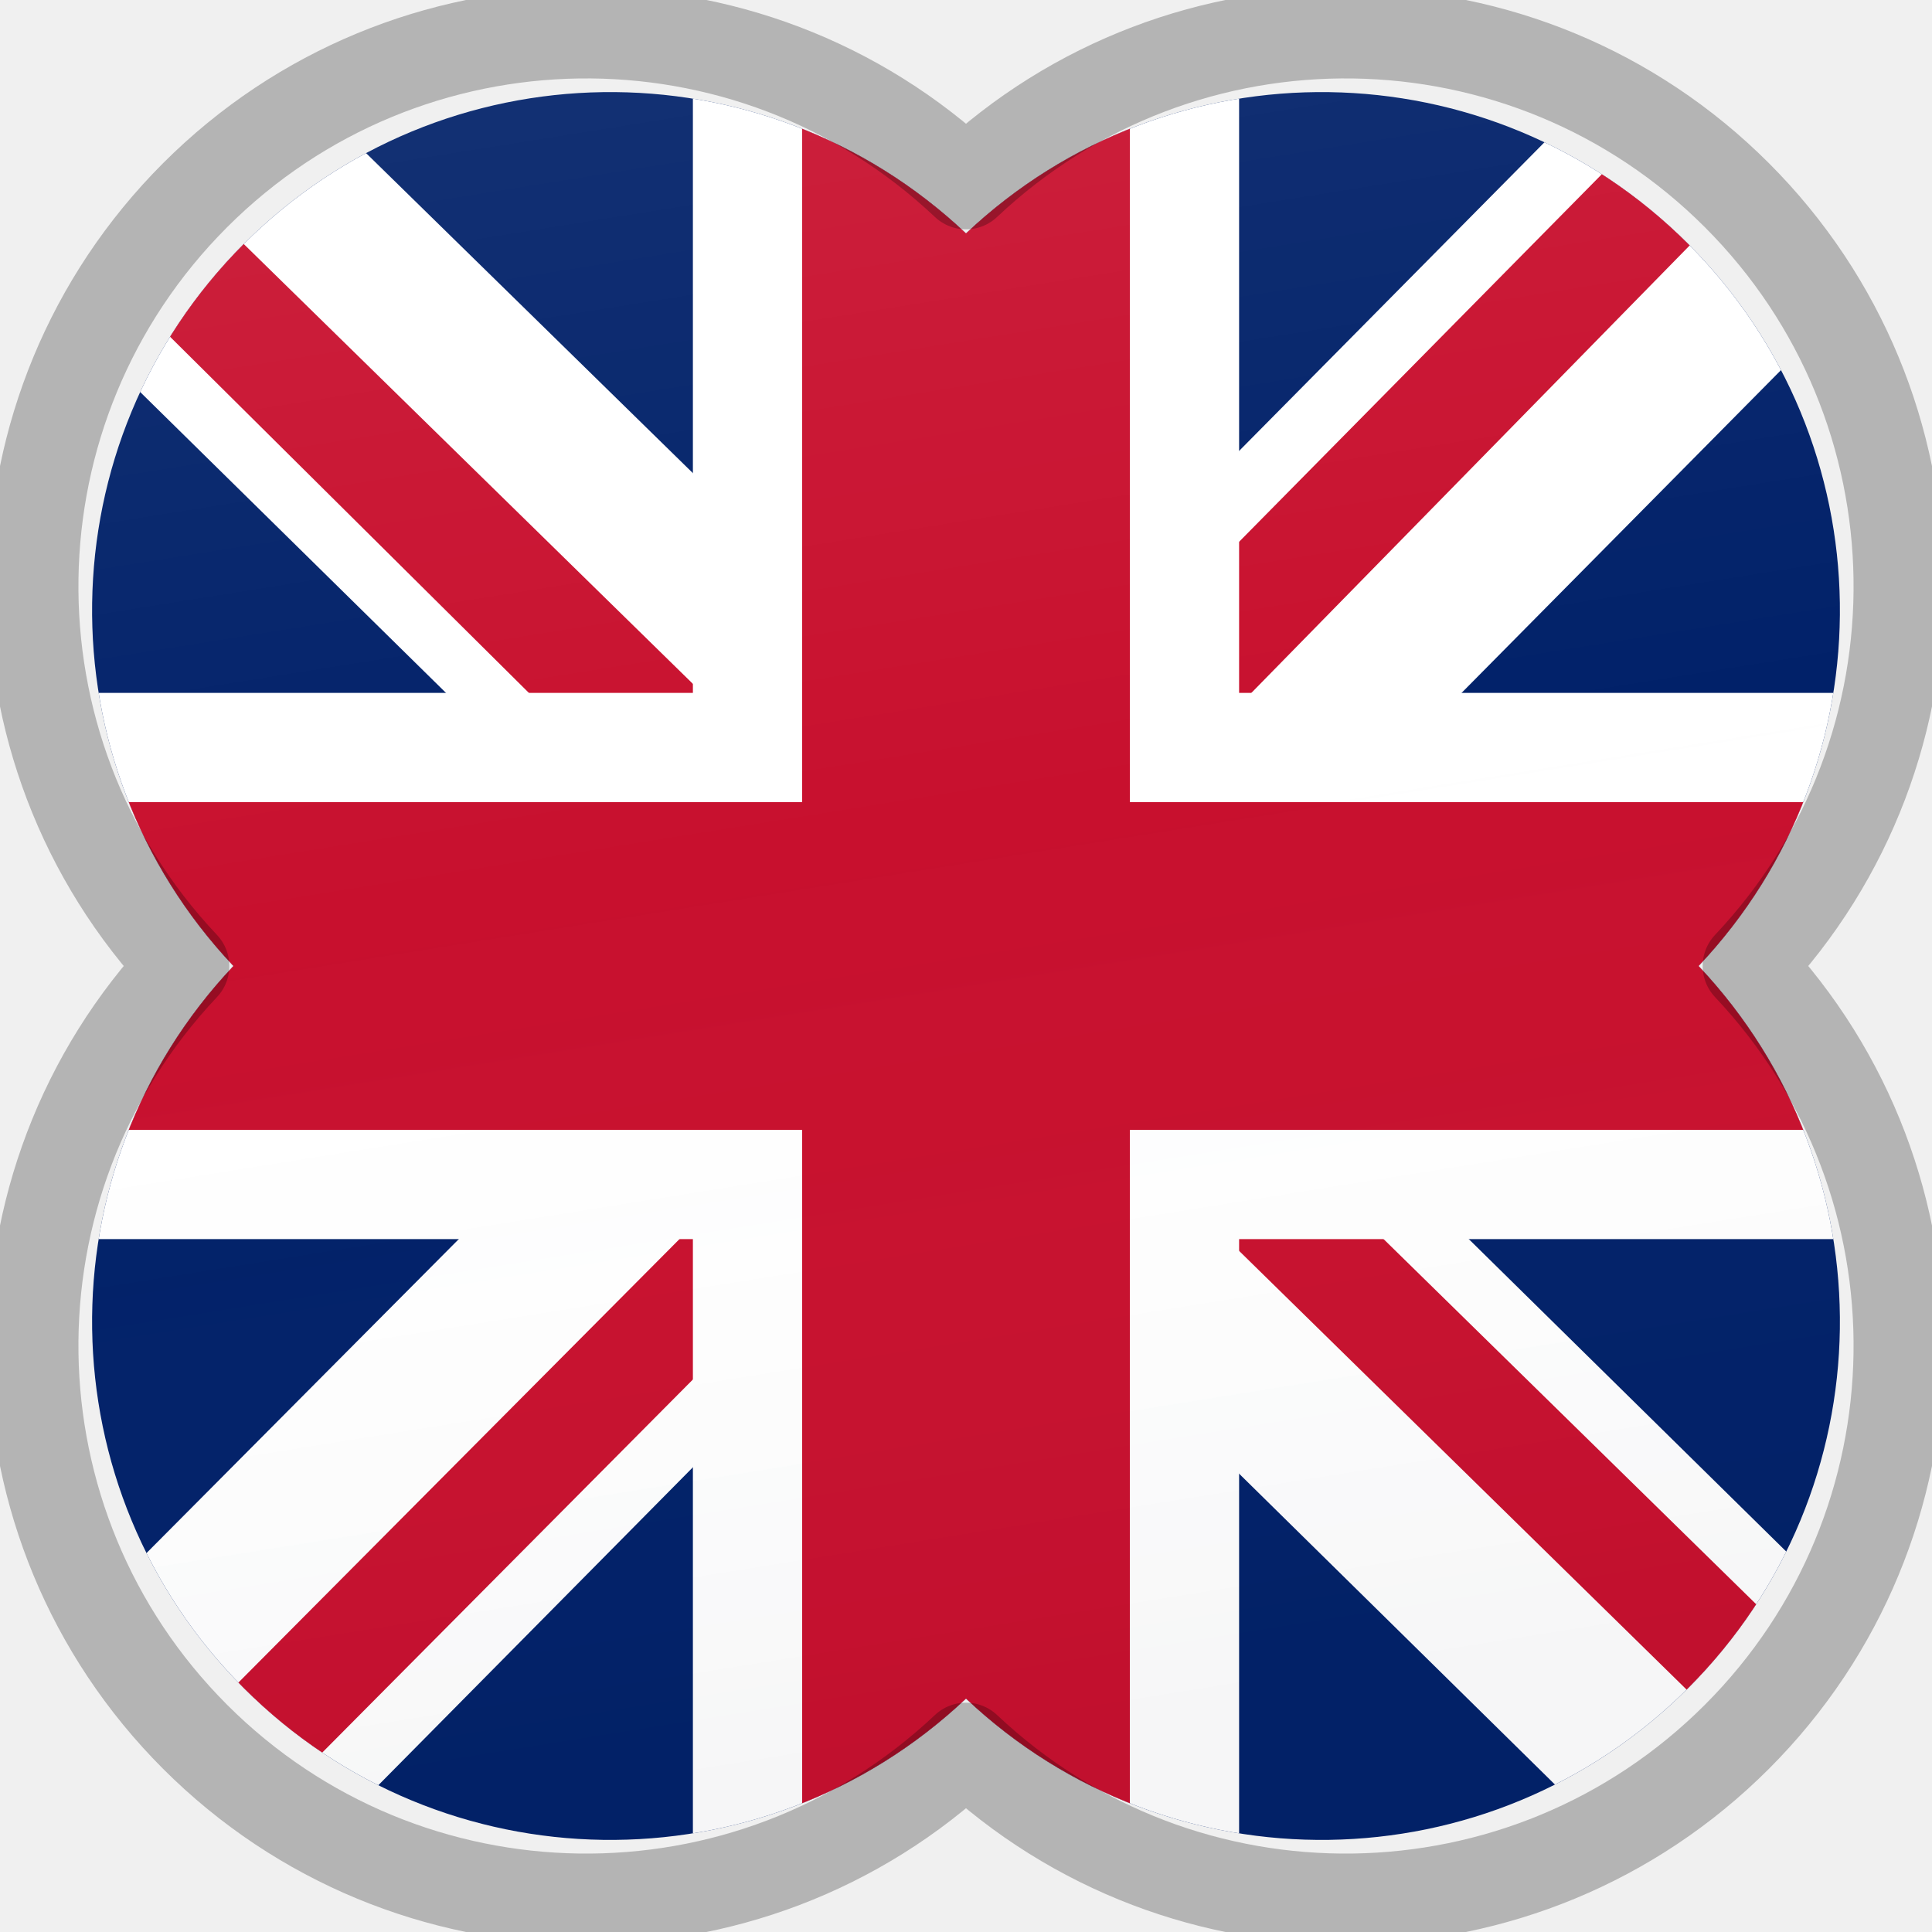
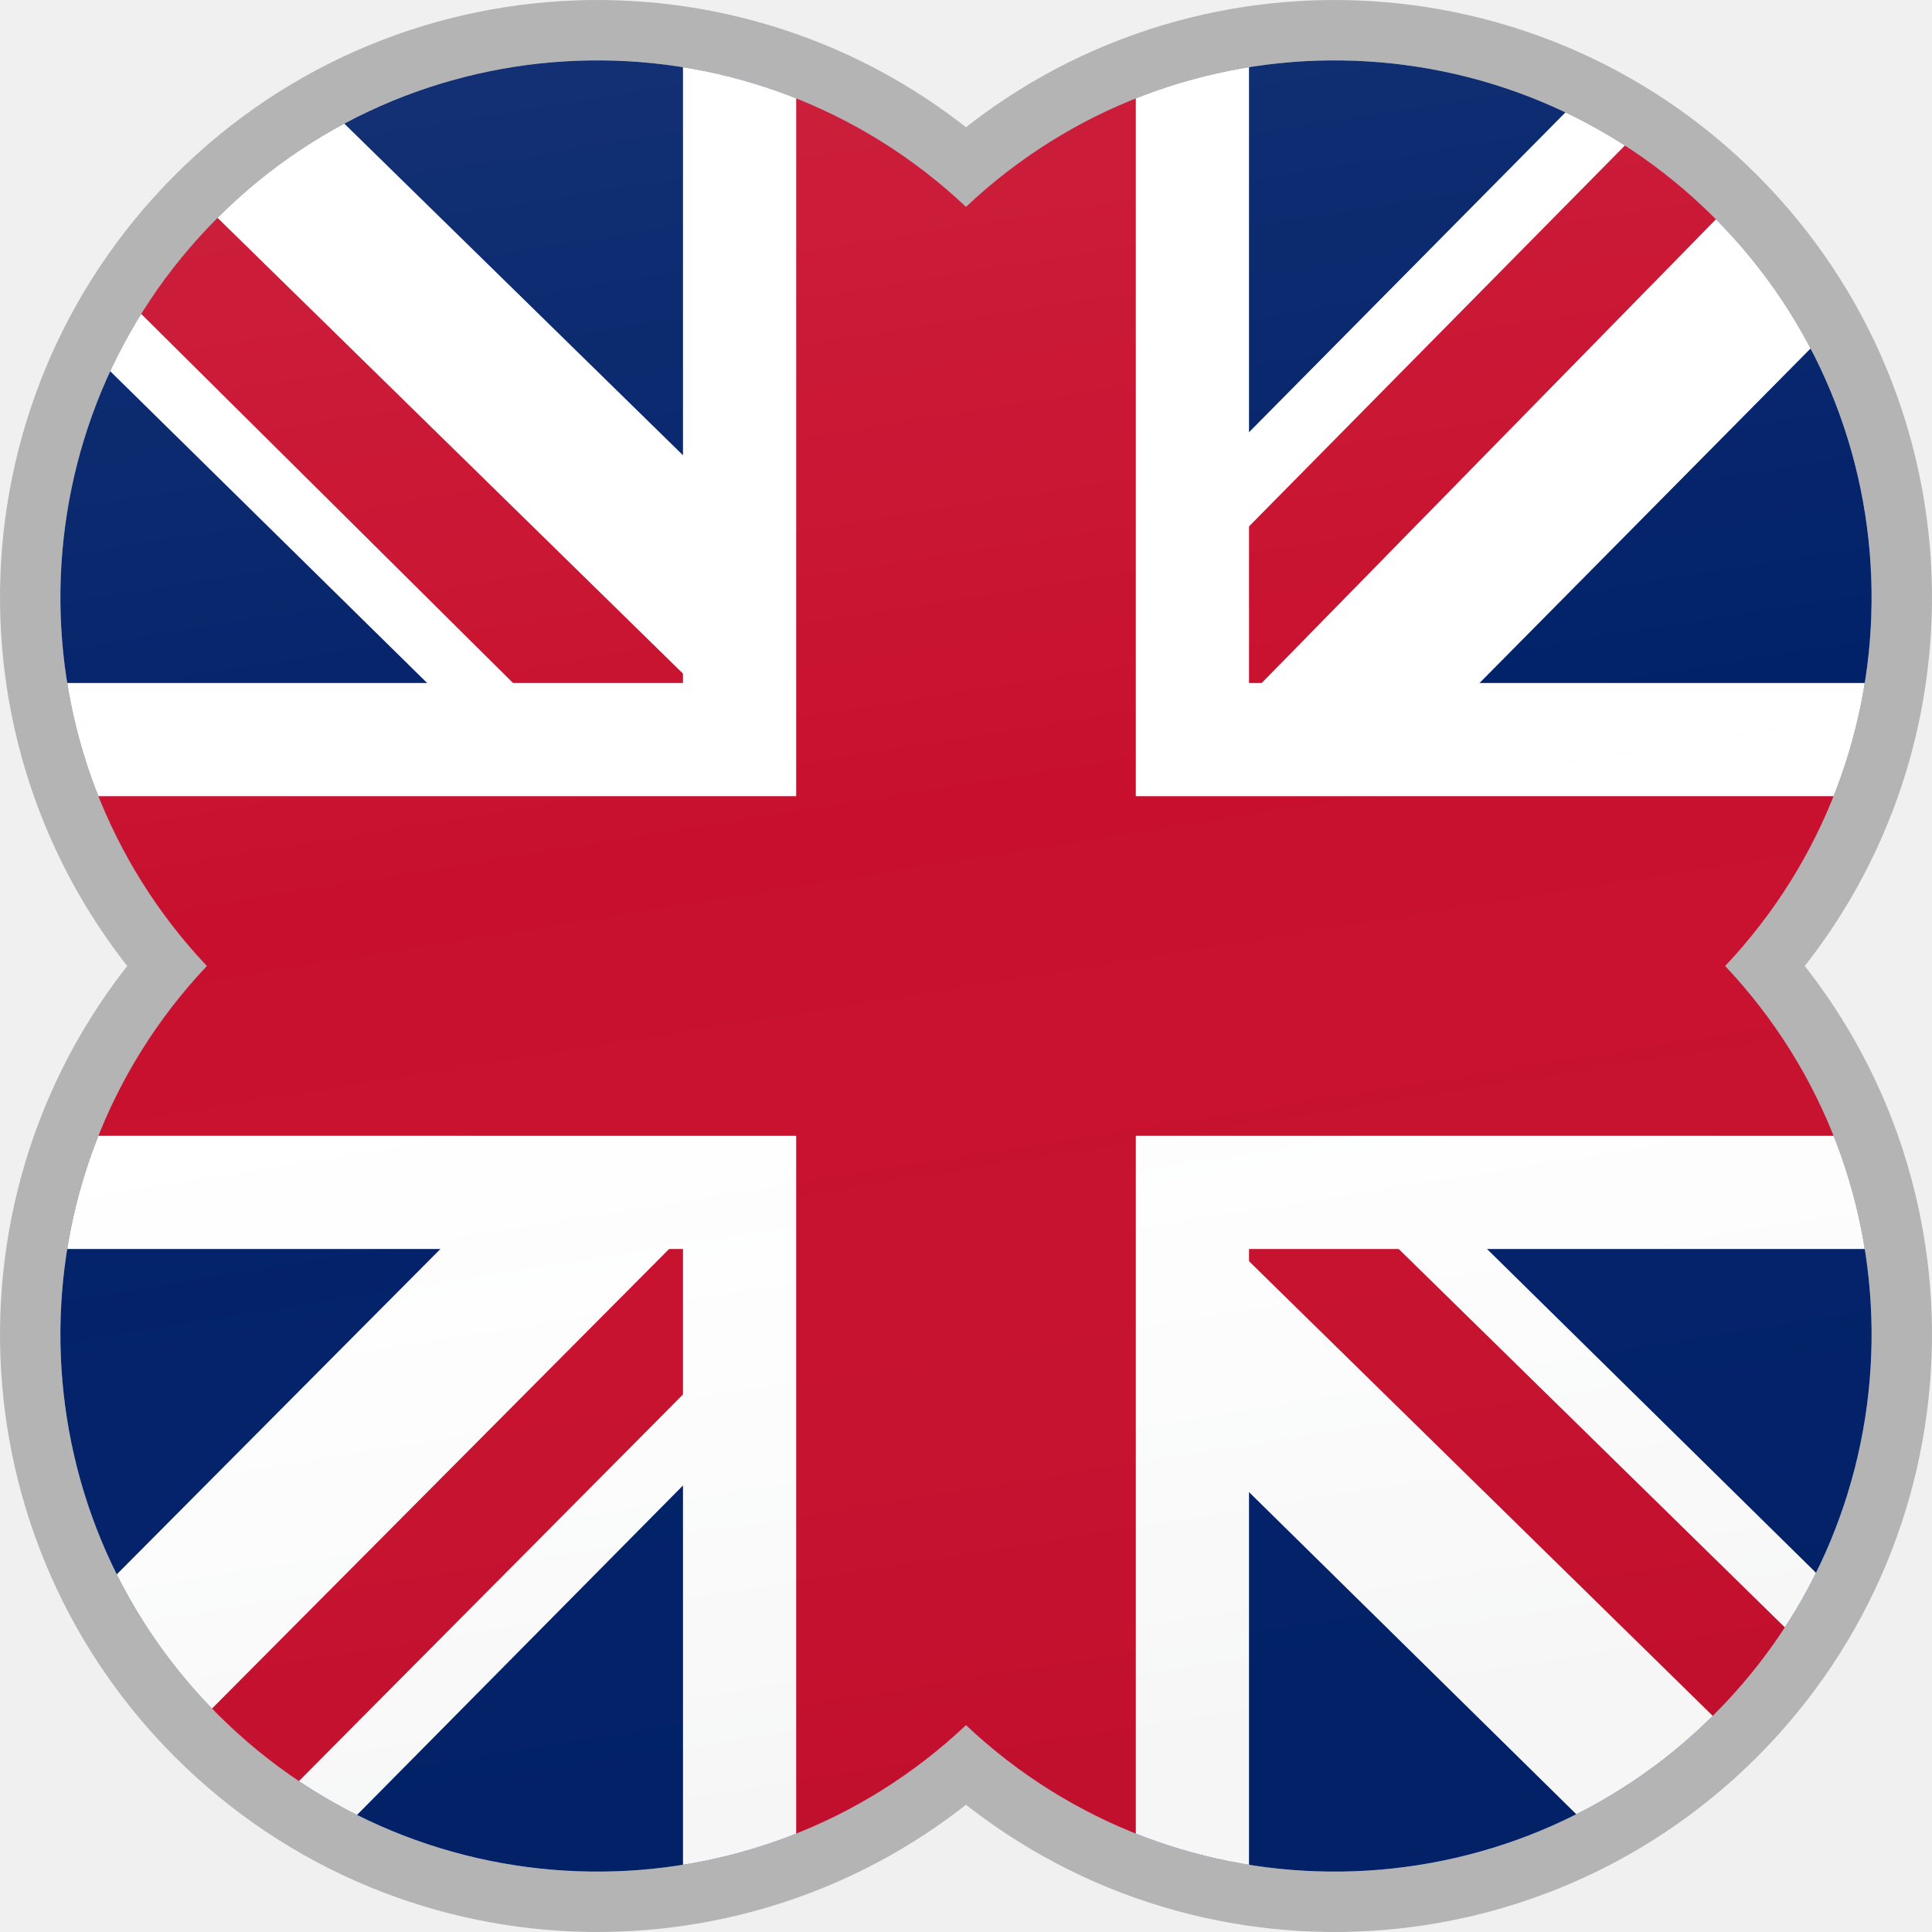
<svg xmlns="http://www.w3.org/2000/svg" viewBox="0 0 512 512" width="512" height="512" role="img" aria-labelledby="petal-soft-gb-title">
  <defs>
    <path id="petal-soft-gb-shape" d="M 256 54.811 A 142.322 142.322 0 0 1 457.189 256 A 142.322 142.322 0 0 1 256 457.189 A 142.322 142.322 0 0 1 54.811 256 A 142.322 142.322 0 0 1 256 54.811 Z" />
    <clipPath id="petal-soft-gb-clip" clipPathUnits="userSpaceOnUse">
      <path d="M 256 54.811 A 142.322 142.322 0 0 1 457.189 256 A 142.322 142.322 0 0 1 256 457.189 A 142.322 142.322 0 0 1 54.811 256 A 142.322 142.322 0 0 1 256 54.811 Z" />
    </clipPath>
    <linearGradient id="petal-soft-gb-shade" x1="0" y1="0" x2="0.16" y2="1">
      <stop offset="0%" stop-color="#ffffff" stop-opacity=".075" />
      <stop offset="48%" stop-color="#ffffff" stop-opacity="0" />
      <stop offset="100%" stop-color="#151a2b" stop-opacity=".038" />
    </linearGradient>
  </defs>
-   <g transform="translate(8.96, 8.96) scale(0.965)">
-     <g clip-path="url(#petal-soft-gb-clip)">
-       <path d="M 256 54.811 A 142.322 142.322 0 0 1 457.189 256 A 142.322 142.322 0 0 1 256 457.189 A 142.322 142.322 0 0 1 54.811 256 A 142.322 142.322 0 0 1 256 54.811 Z" fill="#fff" />
-       <g transform="translate(16, 16) scale(0.9375)">
-         <path fill="#012169" d="M0 0h512v512H0z" />
-         <path fill="#FFF" d="M512 0v64L322 256l190 187v69h-67L254 324 68 512H0v-68l186-187L0 74V0h62l192 188L440 0z" />
-         <path fill="#C8102E" d="m184 324 11 34L42 512H0v-3zm124-12 54 8 150 147v45zM512 0 320 196l-4-44L466 0zM0 1l193 189-59-8L0 49z" />
-         <path fill="#FFF" d="M176 0v512h160V0zM0 176v160h512V176z" />
-         <path fill="#C8102E" d="M0 208v96h512v-96zM208 0v512h96V0z" />
-       </g>
-       <path d="M 256 54.811 A 142.322 142.322 0 0 1 457.189 256 A 142.322 142.322 0 0 1 256 457.189 A 142.322 142.322 0 0 1 54.811 256 A 142.322 142.322 0 0 1 256 54.811 Z" fill="url(#petal-soft-gb-shade)" />
+   <path d="M 256 54.811 A 142.322 142.322 0 0 1 457.189 256 A 142.322 142.322 0 0 1 256 457.189 A 142.322 142.322 0 0 1 54.811 256 A 142.322 142.322 0 0 1 256 54.811 Z" fill="none" stroke="currentColor" stroke-width="32" stroke-opacity="0.25" stroke-linejoin="round" />
+   <g clip-path="url(#petal-soft-gb-clip)">
+     <path d="M 256 54.811 A 142.322 142.322 0 0 1 457.189 256 A 142.322 142.322 0 0 1 256 457.189 A 142.322 142.322 0 0 1 54.811 256 A 142.322 142.322 0 0 1 256 54.811 Z" fill="#fff" />
+     <g transform="translate(16, 16) scale(0.9375)">
+       <path fill="#012169" d="M0 0h512v512H0z" />
+       <path fill="#FFF" d="M512 0v64L322 256l190 187v69h-67L254 324 68 512H0v-68l186-187L0 74V0h62l192 188L440 0z" />
+       <path fill="#C8102E" d="m184 324 11 34L42 512H0v-3zm124-12 54 8 150 147v45zM512 0 320 196l-4-44L466 0zM0 1l193 189-59-8L0 49z" />
+       <path fill="#FFF" d="M176 0v512h160V0zM0 176v160h512V176z" />
+       <path fill="#C8102E" d="M0 208v96h512v-96zM208 0v512h96V0z" />
    </g>
+     <path d="M 256 54.811 A 142.322 142.322 0 0 1 457.189 256 A 142.322 142.322 0 0 1 256 457.189 A 142.322 142.322 0 0 1 54.811 256 A 142.322 142.322 0 0 1 256 54.811 Z" fill="url(#petal-soft-gb-shade)" />
  </g>
-   <path d="M 256 48.775 A 146.591 146.591 0 0 1 463.225 256 A 146.591 146.591 0 0 1 256 463.225 A 146.591 146.591 0 0 1 48.775 256 A 146.591 146.591 0 0 1 256 48.775 Z" fill="none" stroke="currentColor" stroke-width="24" stroke-opacity="0.25" stroke-linejoin="round" />
</svg>
